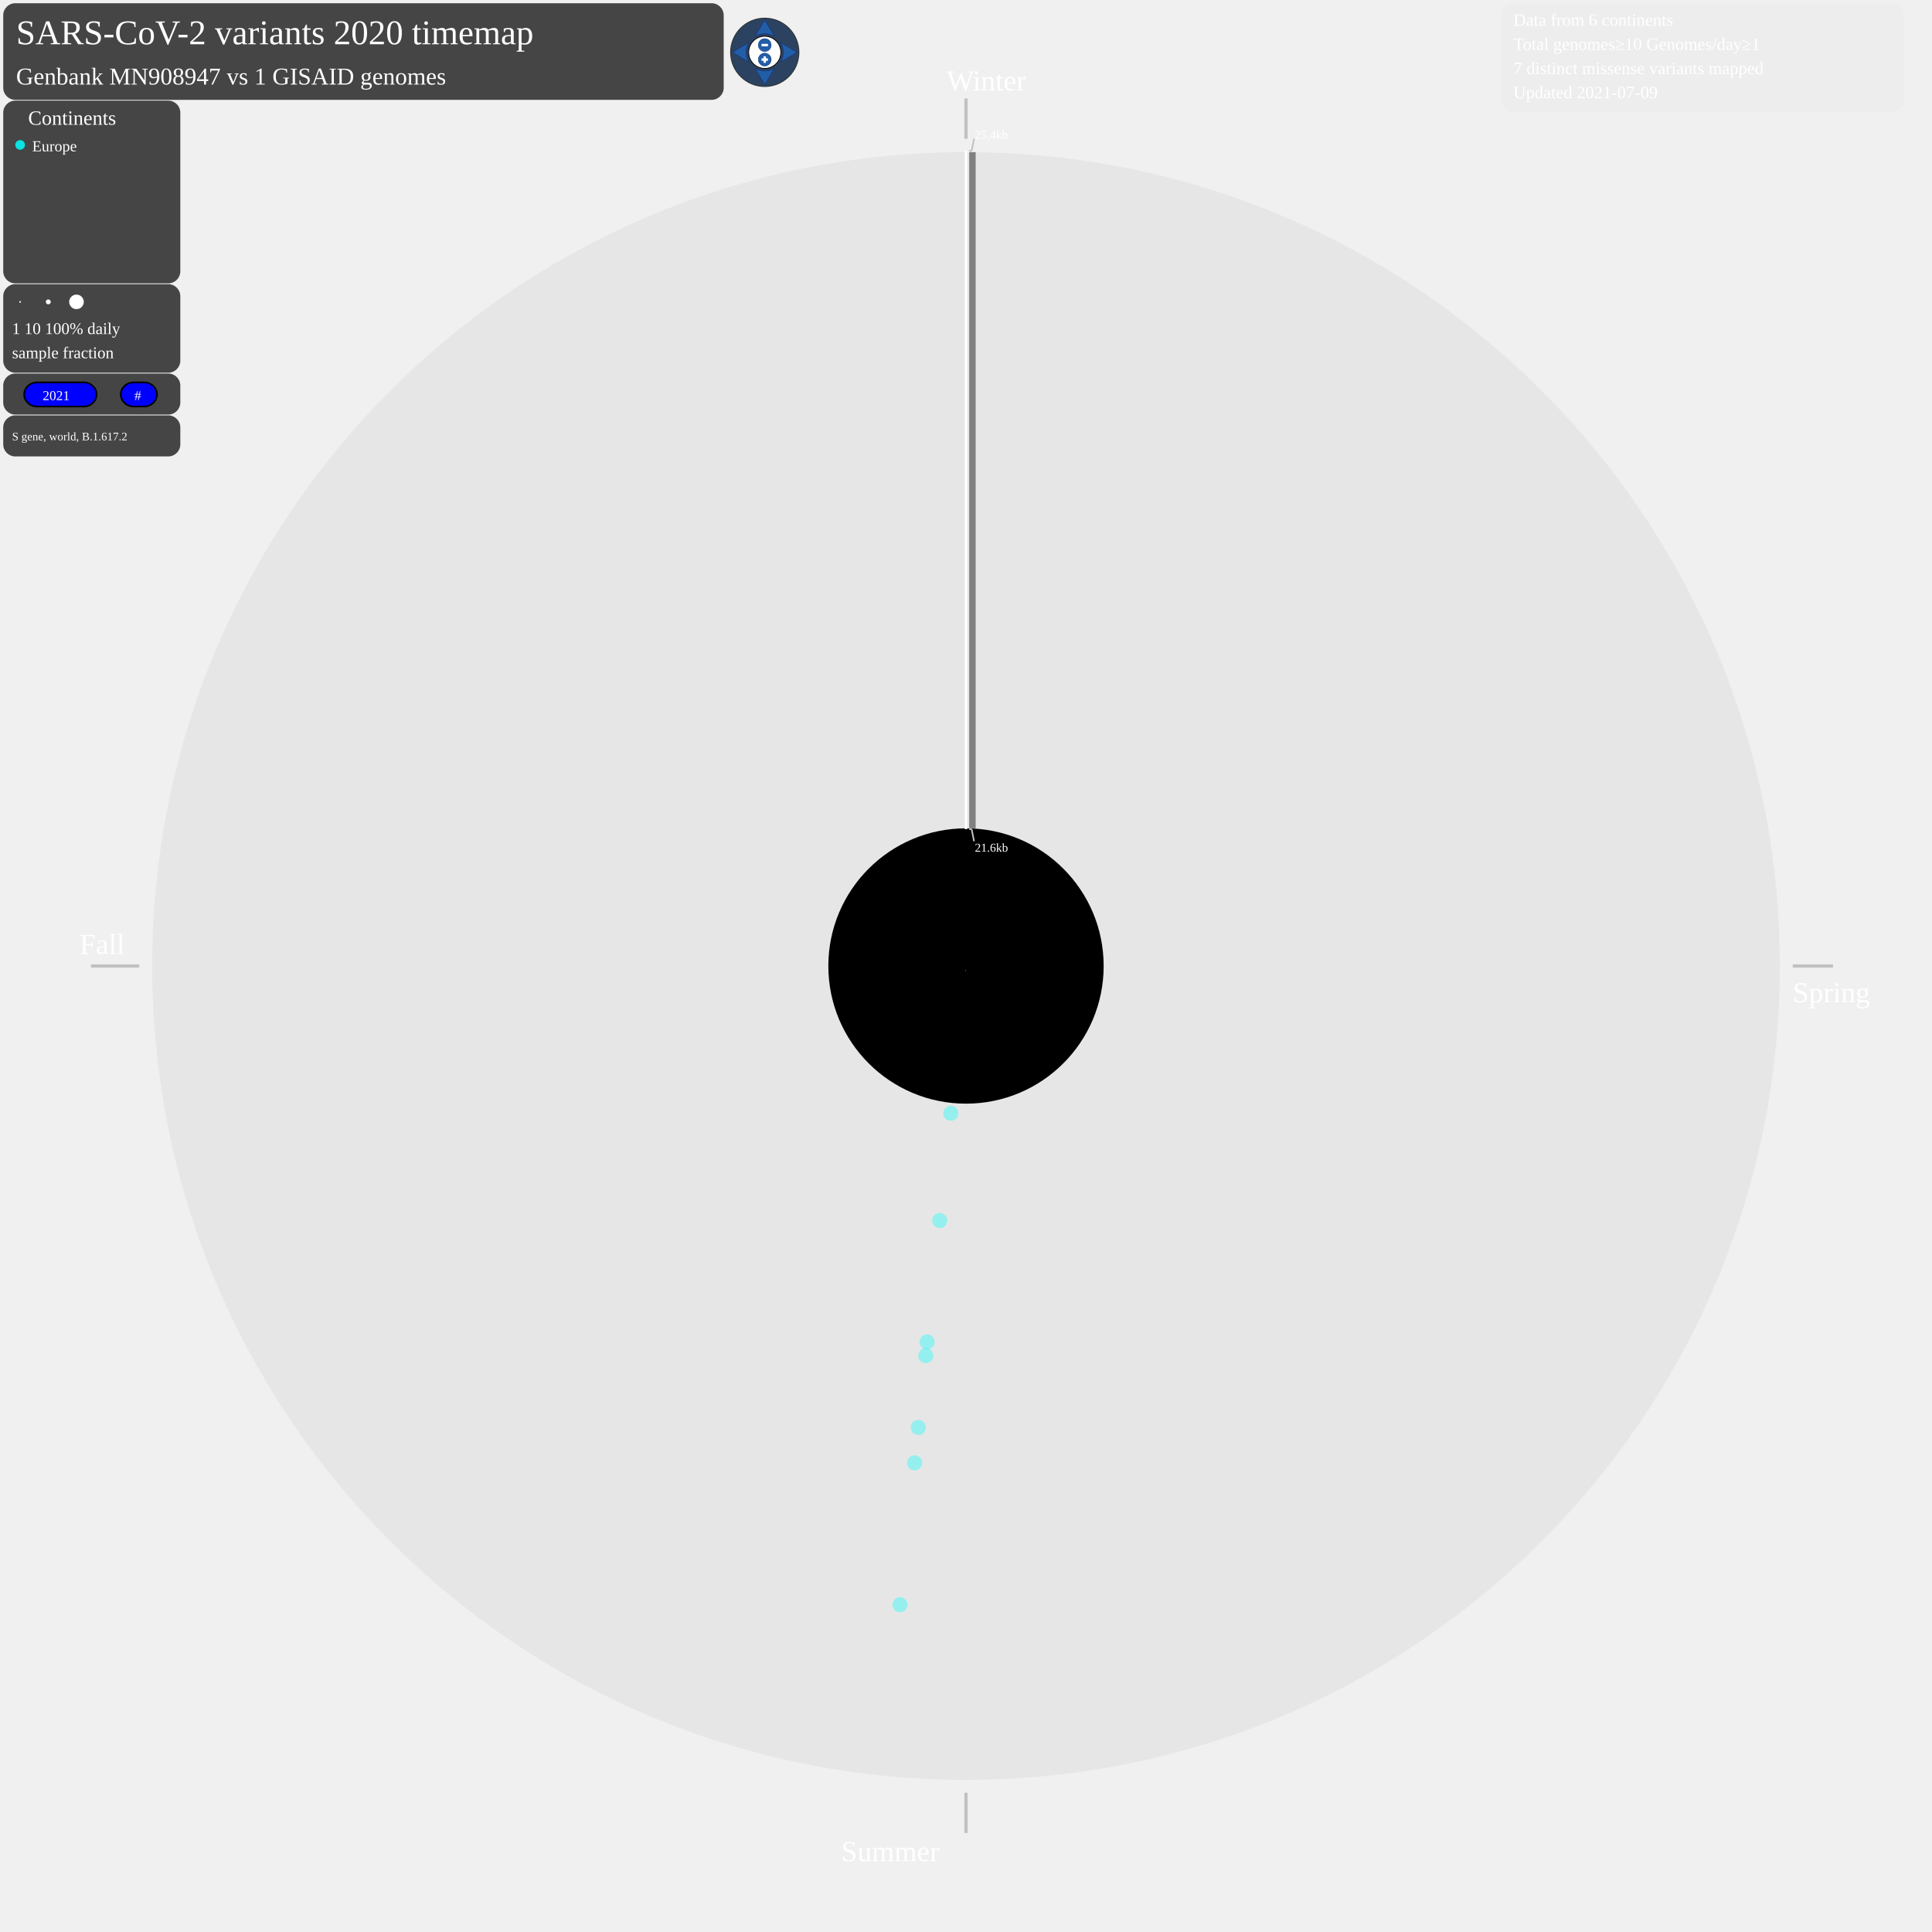
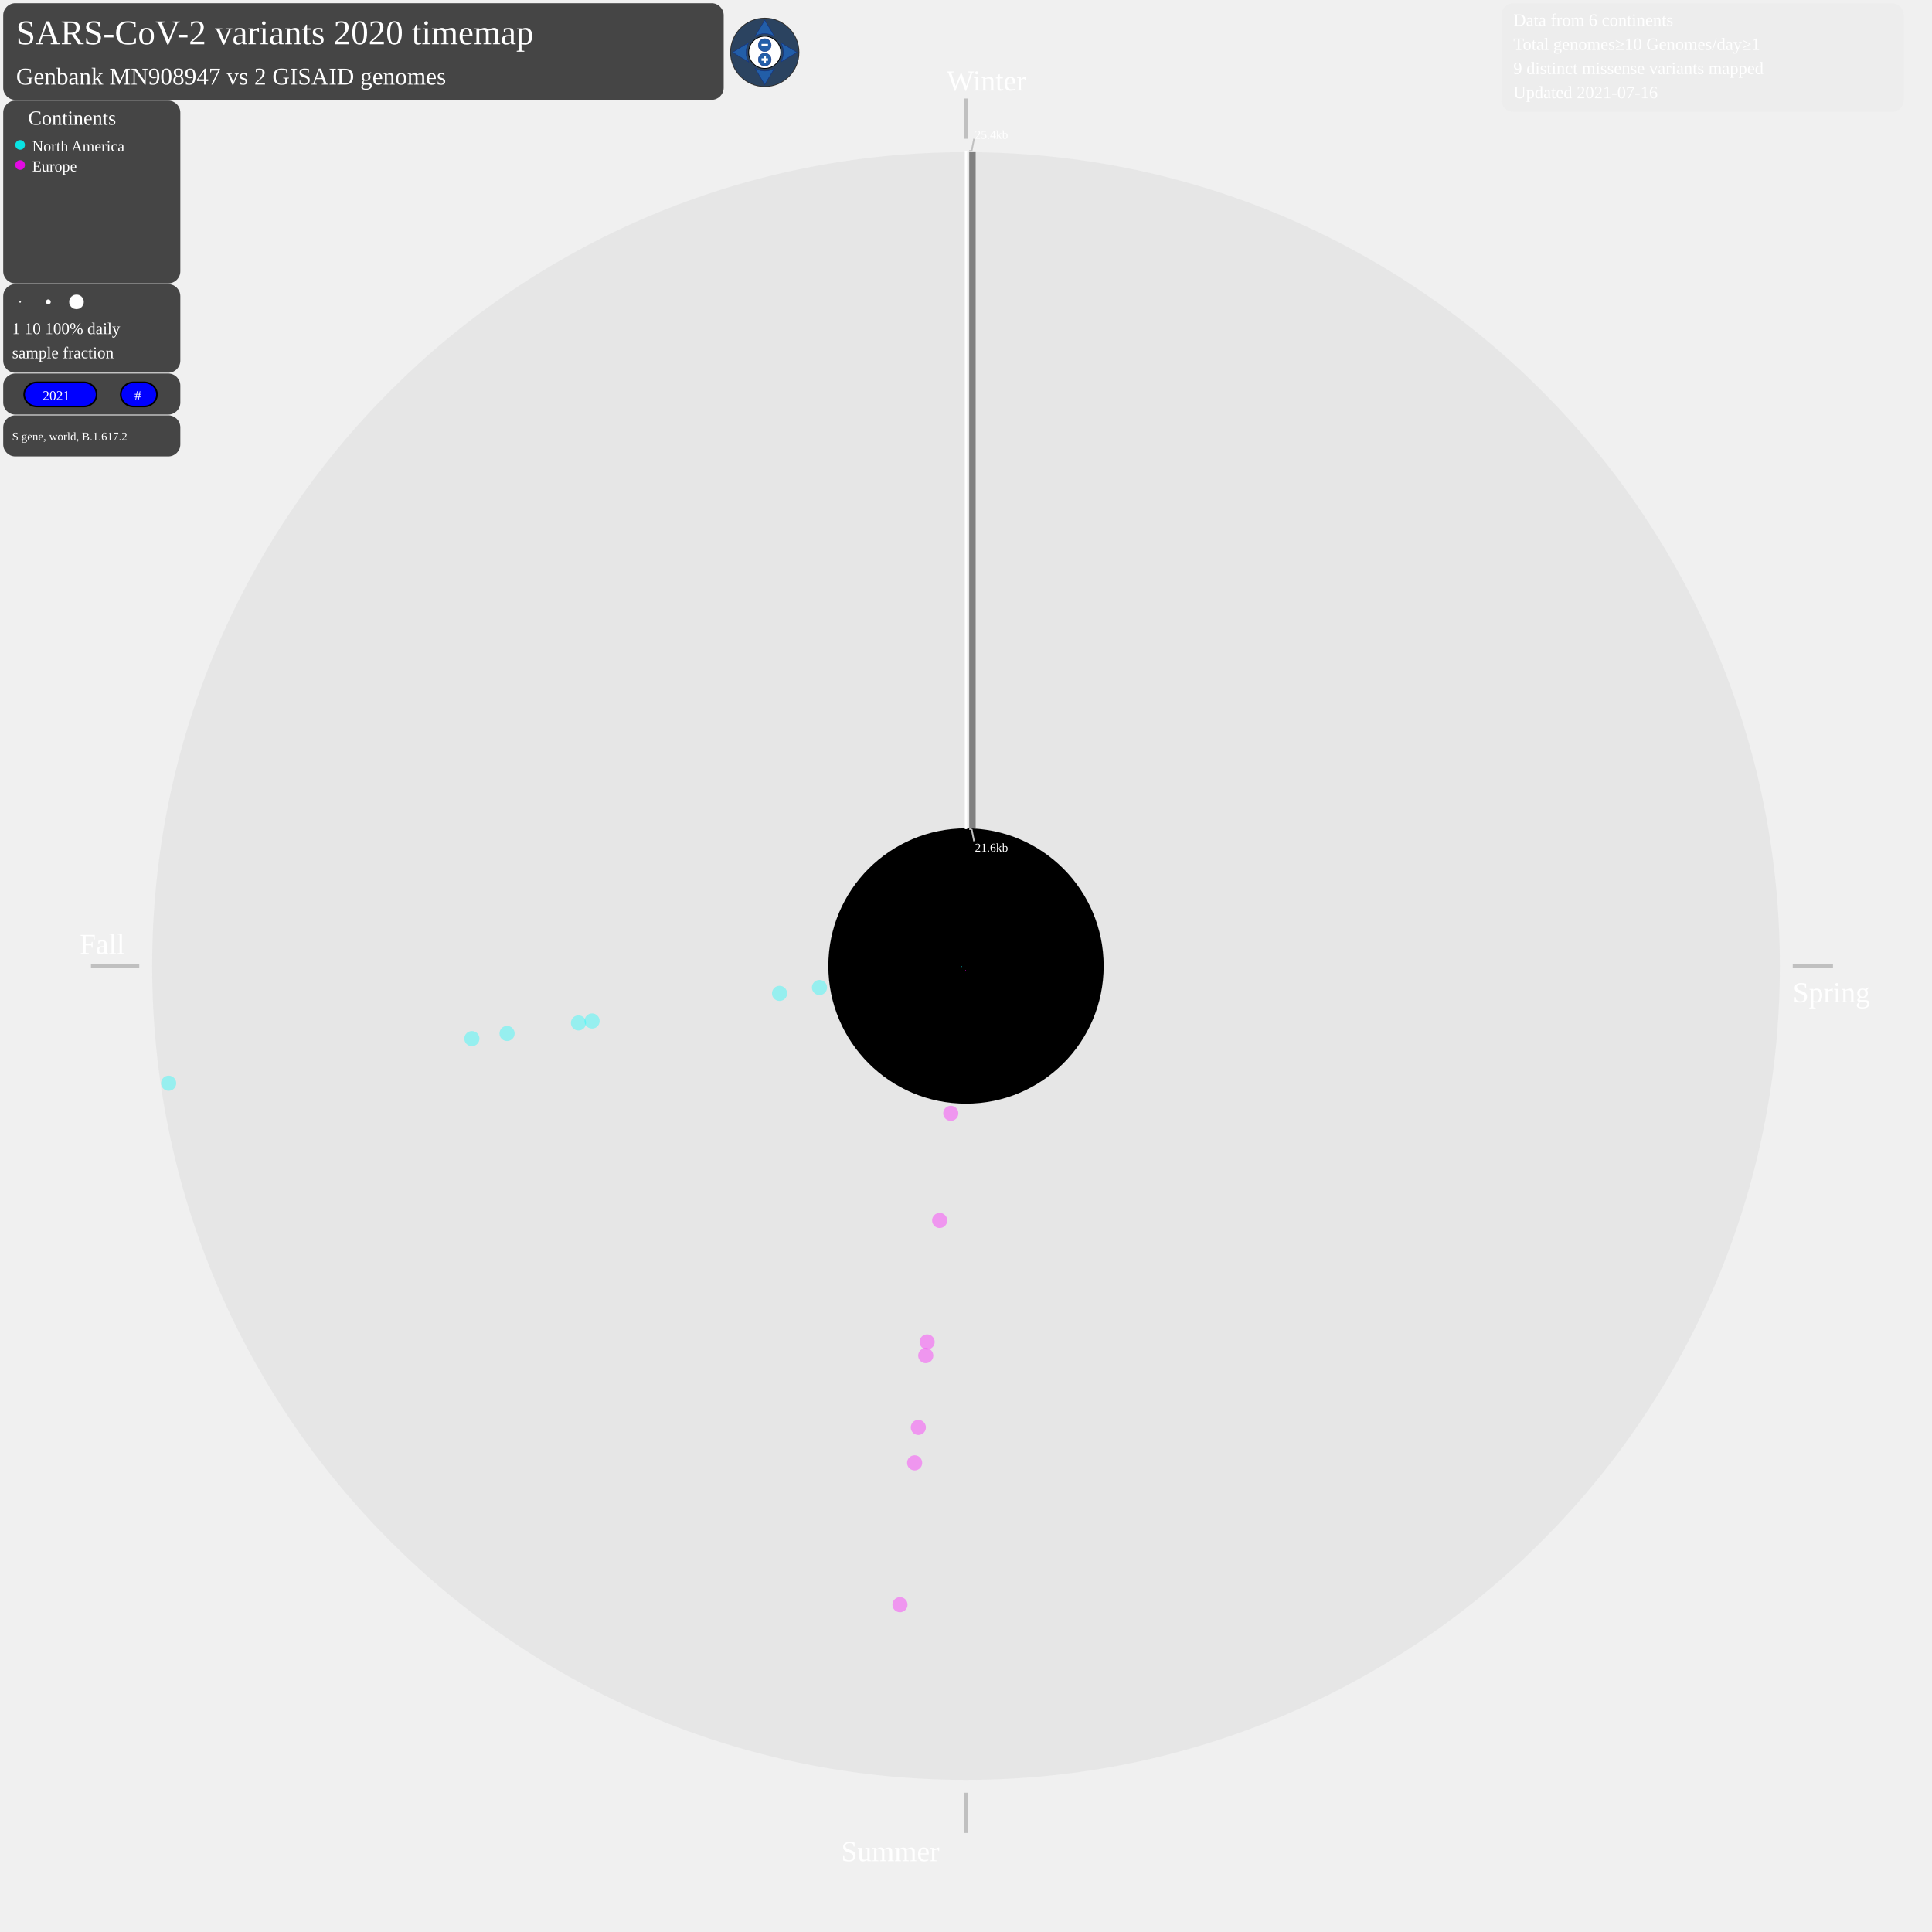
<svg xmlns="http://www.w3.org/2000/svg" width="2400" height="2400" style="background-color:black" viewBox="0 0 2400 2400" id="map-svg">
  <defs>
    <style type="text/css">
	.sb {
	stroke-width:0.8;
	stroke-opacity:0.7;
	}
	.sb:hover {
	stroke-width:0.8;
	stroke-opacity:1.0;
	}
	.compass {
	fill: #fff;
	stroke: #000;
	stroke-width: 1;
	}
	.button {
	fill: #225EA8;
	stroke: #0C2C84;
	stroke-width: 0.5;
	stroke-miterlimit:6;
	stroke-linecap: round;
	}
	.button:hover {
	stroke-width: 1;
	}
	.plus-minus {
	fill: #fff;
	pointer-events: none;
	}
	.legendcol {
	stroke: none;
	fill-opacity:0.85;
	}
	.legendcol:hover {
	fill-opacity:1.0;
	}
	.cv {
	stroke: none;
	fill-opacity:0.35;
	}
	.cv:hover {
	stroke: none;
	fill-opacity:0.8;
+ 	}
+ 	.NorthAmerica {
+ 	stroke: none;
+ 	fill-opacity:0.6;
+ 	}
+ 	.NorthAmerica:hover {
+ 	stroke: none;
+ 	fill-opacity:1.0;
	}
	.Europe {
	stroke: none;
	fill-opacity:0.6;
	}
	.Europe:hover {
	stroke: none;
	fill-opacity:1.0;
	}
	a:link, a:visited {
	cursor: pointer;
	}
	a:hover, a:active {
	outline: dotted 2px yellow;
	}
	g:hover, g:active {
	outline: dotted 2px yellow;
	}
	.static {
	cursor: not-allowed;
	}
	.draggable, .draggable-group {
	cursor: pointer;
	}
	svg text {
	cursor: default;
	-webkit-user-select: none;
	-moz-user-select: none;
	-ms-user-select: none;
	user-select: none;
	}
	</style>
  </defs>
  <text font-size="3.6em" x="20" y="55" fill="white">SARS-CoV-2 variants 2020 timemap</text>
  <g id="matrix-group" transform="matrix(1 0 0 1 0 0)" class="draggable-group">
    <circle cx="1200" cy="1200" r="1011" style="fill:grey;stroke:black;stroke-width:0;fill-opacity:0.085;" />
    <circle cx="1200" cy="1200" r="171" style="fill:black;stroke:black;stroke-width:0;fill-opacity:1;" />
    <line x1="1200" y1="122.363" x2="1200" y2="172.363" style="stroke:silver;stroke-width:4" />
    <text font-size="3.0em" x="1176" y="112.363" fill="white">Winter</text>
    <line x1="2227" y1="1200" x2="2277" y2="1200" style="stroke:silver;stroke-width:4" />
    <text font-size="3.0em" x="2227" y="1245" fill="white">Spring</text>
    <line x1="1200" y1="2227" x2="1200" y2="2277" style="stroke:silver;stroke-width:4" />
    <text font-size="3.0em" x="1045" y="2312" fill="white">Summer</text>
    <line x1="173" y1="1200" x2="113" y2="1200" style="stroke:silver;stroke-width:4" />
    <text font-size="3.0em" x="99" y="1185" fill="white">Fall</text>
    <g>
      <line x1="1208" y1="1029" x2="1208" y2="189" style="stroke:grey;stroke-width:8" />
    </g>
    <line x1="1200" y1="187.363" x2="1200" y2="1030" style="stroke:white;stroke-width:3" />
    <line x1="1204" y1="187.363" x2="1207" y2="187.363" style="stroke:silver;stroke-width:2" />
    <line x1="1207" y1="187.363" x2="1210" y2="172.363" style="stroke:silver;stroke-width:2" />
    <line x1="1204" y1="1030" x2="1207" y2="1030" style="stroke:silver;stroke-width:2" />
    <line x1="1207" y1="1030" x2="1210" y2="1045" style="stroke:silver;stroke-width:2" />
    <text font-size="1.25em" x="1211" y="172.363" fill="white">25.4kb</text>
    <text font-size="1.25em" x="1211" y="1058" fill="white">21.6kb</text>
    <g class="Europe">
-       <line x1="1199.5" y1="1205.0" x2="1199.3" y2="1206.3" style="stroke:cyan;" class="sb" />
-     </g>
-     <g class="Europe">
-       <circle cx="1181.1" cy="1383.0" r="9.4" style="fill:cyan;" class="cv" />
-     </g>
-     <g class="Europe">
-       <circle cx="1167.3" cy="1516.1" r="9.4" style="fill:cyan;" class="cv" />
-     </g>
-     <g class="Europe">
-       <circle cx="1151.7" cy="1667.0" r="9.4" style="fill:cyan;" class="cv" />
-     </g>
-     <g class="Europe">
-       <circle cx="1150.0" cy="1684.0" r="9.4" style="fill:cyan;" class="cv" />
-     </g>
-     <g class="Europe">
-       <circle cx="1140.8" cy="1773.2" r="9.4" style="fill:cyan;" class="cv" />
-     </g>
-     <g class="Europe">
-       <circle cx="1136.2" cy="1817.2" r="9.4" style="fill:cyan;" class="cv" />
-     </g>
-     <g class="Europe">
-       <circle cx="1118.0" cy="1993.4" r="9.4" style="fill:cyan;" class="cv" />
+       <line x1="1199.5" y1="1205.0" x2="1199.3" y2="1206.3" style="stroke:fuchsia;" class="sb" />
+     </g>
+     <g class="Europe">
+       <circle cx="1181.1" cy="1383.0" r="9.4" style="fill:fuchsia;" class="cv" />
+     </g>
+     <g class="Europe">
+       <circle cx="1167.3" cy="1516.1" r="9.4" style="fill:fuchsia;" class="cv" />
+     </g>
+     <g class="Europe">
+       <circle cx="1151.7" cy="1667.0" r="9.4" style="fill:fuchsia;" class="cv" />
+     </g>
+     <g class="Europe">
+       <circle cx="1150.0" cy="1684.0" r="9.4" style="fill:fuchsia;" class="cv" />
+     </g>
+     <g class="Europe">
+       <circle cx="1140.8" cy="1773.2" r="9.4" style="fill:fuchsia;" class="cv" />
+     </g>
+     <g class="Europe">
+       <circle cx="1136.2" cy="1817.2" r="9.4" style="fill:fuchsia;" class="cv" />
+     </g>
+     <g class="Europe">
+       <circle cx="1118.0" cy="1993.4" r="9.4" style="fill:fuchsia;" class="cv" />
+     </g>
+     <g class="NorthAmerica">
+       <line x1="1195.1" y1="1200.7" x2="1193.7" y2="1200.9" style="stroke:cyan;" class="sb" />
+     </g>
+     <g class="NorthAmerica">
+       <circle cx="1018.0" cy="1226.7" r="9.4" style="fill:cyan;" class="cv" />
+     </g>
+     <g class="NorthAmerica">
+       <circle cx="968.4" cy="1234.0" r="9.4" style="fill:cyan;" class="cv" />
+     </g>
+     <g class="NorthAmerica">
+       <circle cx="735.5" cy="1268.3" r="9.4" style="fill:cyan;" class="cv" />
+     </g>
+     <g class="NorthAmerica">
+       <circle cx="718.6" cy="1270.7" r="9.4" style="fill:cyan;" class="cv" />
+     </g>
+     <g class="NorthAmerica">
+       <circle cx="629.9" cy="1283.8" r="9.4" style="fill:cyan;" class="cv" />
+     </g>
+     <g class="NorthAmerica">
+       <circle cx="586.2" cy="1290.2" r="9.4" style="fill:cyan;" class="cv" />
+     </g>
+     <g class="NorthAmerica">
+       <circle cx="209.5" cy="1345.6" r="9.4" style="fill:cyan;" class="cv" />
    </g>
  </g>
  <rect x="4" y="4" width="895" height="120" rx="15" style="fill:#1B1B1B;stroke-width:0;fill-opacity:0.8;" />
  <a href="https://bcgsc.github.io/SARS2">
    <text font-size="3.6em" x="20" y="55" fill="white">SARS-CoV-2 variants 2020 timemap</text>
  </a>
-   <text font-size="2.5em" x="20" y="105" fill="white">Genbank MN908947 vs 1 GISAID genomes</text>
+   <text font-size="2.5em" x="20" y="105" fill="white">Genbank MN908947 vs 2 GISAID genomes</text>
  <circle cx="950" cy="65" r="43" fill="black" opacity="0.8" />
  <circle cx="950" cy="65" r="42" fill="#225EA8" opacity="0.4" />
  <path class="button" d="M950 25 l12   20 a40, 70 0 0,0 -24,  0z" />
  <path class="button" d="M910 65 l20  -12 a70, 40 0 0,0   0, 24z" />
  <path class="button" d="M950 105 l12  -20 a40, 70 0 0,1 -24,  0z" />
  <path class="button" d="M990 65 l-20 -12 a70, 40 0 0,1   0, 24z" />
  <circle class="compass" cx="950" cy="65" r="20" />
  <circle class="button" cx="950" cy="56" r="8" />
  <circle class="button" cx="950" cy="74" r="8" />
  <rect class="plus-minus" x="946" y="54.5" width="8" height="3" />
  <rect class="plus-minus" x="946" y="72.5" width="8" height="3" />
  <rect class="plus-minus" x="948.5" y="70" width="3" height="8" />
  <rect x="4" y="125" width="220" height="227" rx="15" style="fill:#1B1B1B;stroke-width:0;fill-opacity:0.8;" />
  <rect x="4" y="353" width="220" height="110" rx="15" style="fill:#1B1B1B;stroke-width:0;fill-opacity:0.8;" />
  <rect x="4" y="464" width="220" height="51" rx="15" style="fill:#1B1B1B;stroke-width:0;fill-opacity:0.8;" />
  <rect x="4" y="516" width="220" height="51" rx="15" style="fill:#1B1B1B;stroke-width:0;fill-opacity:0.8;" />
  <text font-size="1.2em" x="15" y="547" fill="white">S gene, world, B.1.617.2</text>
  <a href="https://bcgsc.github.io/SARS2_2021/2021ratioSARS2spike_B1617-2.svg">
    <rect x="30" y="475" width="90" height="30" rx="16" style="fill:blue;stroke:black;stroke-width:2;" />
    <text font-size="1.4em" x="53" y="497" fill="white">2021</text>
  </a>
  <a href="https://bcgsc.github.io/SARS2/2020SARS2spike_B1617-2.svg">
    <rect x="150" y="475" width="45" height="30" rx="16" style="fill:blue;stroke:black;stroke-width:2;" />
    <text font-size="1.4em" x="167" y="497" fill="white">#</text>
  </a>
  <text font-size="2.1em" x="35" y="155" fill="white">Continents</text>
-   <g class="Europe">
+   <g class="NorthAmerica">
    <circle cx="25" cy="180" r="6" style="fill:cyan;stroke:black;stroke-width:0;" class="legendcol" />
  </g>
-   <text font-size="1.6em" x="40" y="188" fill="white">Europe</text>
+   <text font-size="1.6em" x="40" y="188" fill="white">North America</text>
+   <g class="Europe">
+     <circle cx="25" cy="205" r="6" style="fill:fuchsia;stroke:black;stroke-width:0;" class="legendcol" />
+   </g>
+   <text font-size="1.6em" x="40" y="213" fill="white">Europe</text>
  <circle cx="25" cy="375" r="1" style="fill:white;stroke:lightgrey;stroke-width:0.2;" />
  <circle cx="60" cy="375" r="3" style="fill:white;stroke:lightgrey;stroke-width:0.2;" />
  <circle cx="95" cy="375" r="9" style="fill:white;stroke:lightgrey;stroke-width:0.2;" />
  <text font-size="1.7em" x="15" y="415" fill="white">1      10        100% daily</text>
  <text font-size="1.7em" x="15" y="445" fill="white">sample fraction</text>
  <rect x="1865" y="4" width="500" height="135" rx="15" style="fill:gainsboro;stroke-width:0;fill-opacity:0.15;" />
  <text font-size="1.8em" x="1880" y="32" fill="white">Data from 6 continents</text>
  <text font-size="1.8em" x="1880" y="62" fill="white">Total genomes≥10  Genomes/day≥1</text>
-   <text font-size="1.8em" x="1880" y="92" fill="white">7 distinct missense variants mapped</text>
-   <text font-size="1.8em" x="1880" y="122" fill="white">Updated 2021-07-09</text>
+   <text font-size="1.8em" x="1880" y="92" fill="white">9 distinct missense variants mapped</text>
+   <text font-size="1.8em" x="1880" y="122" fill="white">Updated 2021-07-16</text>
</svg>
